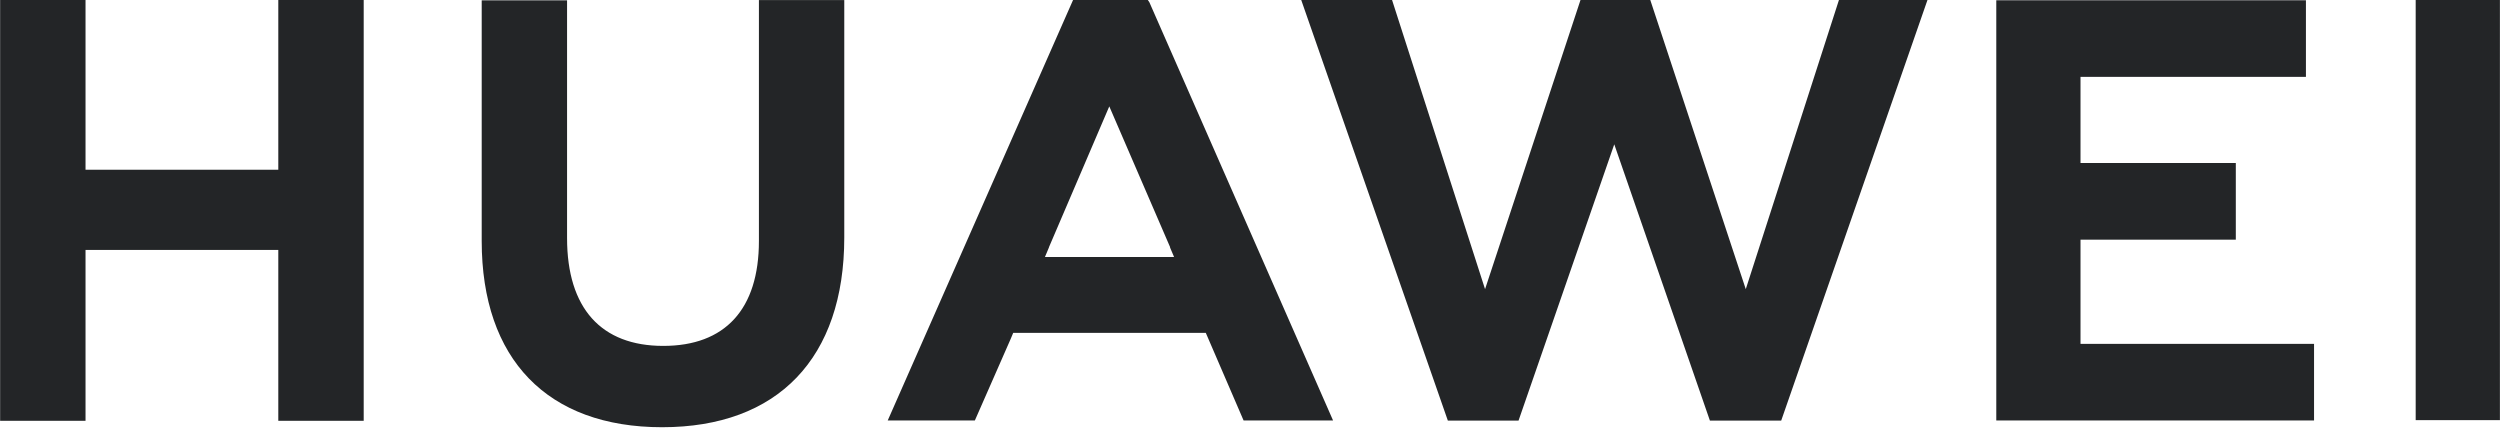
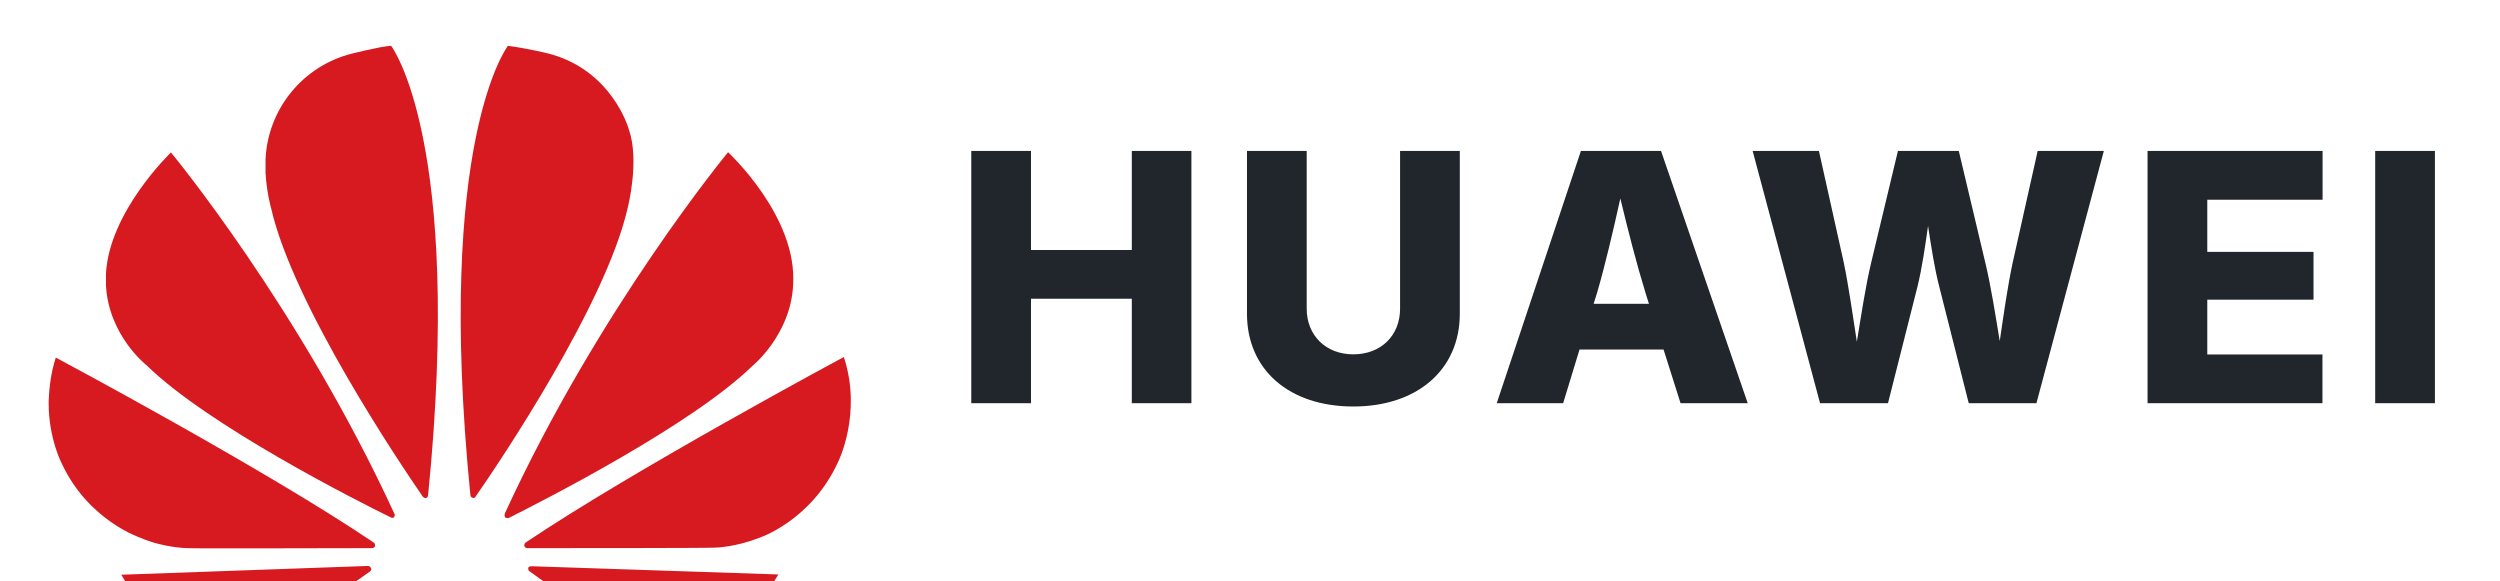
- <svg xmlns="http://www.w3.org/2000/svg" fill="#232527" viewBox="0 0 57.582 9.842">
-   <path d="m6.41 0v3.91h-4.44v-3.91h-1.967v9.692h1.967v-3.936h4.44v3.936h1.967v-9.692zm11.07 5.55c0 1.576-.782 2.417-2.203 2.417-1.429 0-2.216-.865-2.216-2.484v-5.475h-1.966v5.542c0 2.727 1.515 4.29 4.156 4.29 2.666 0 4.195-1.593 4.195-4.37v-5.468h-1.966zm22.73 1.11-2.201-6.665h-1.604l-2.2 6.665-2.142-6.66h-2.092l3.377 9.688h1.628l2.205-6.364 2.203 6.364h1.642l3.369-9.688h-2.039zm7.71-1.14h3.577v-1.765h-3.577v-1.984h5.192v-1.765h-7.132v9.679h7.319v-1.765h-5.379zm7.72 4.157h1.94v-9.679h-1.94zm-30.09-7.227 1.402 3.245h-.005l.095.224h-2.974l.094-.224h-.002zm2.223 5.217.87 2.017h2.061l-4.23-9.63-.038-.057h-1.719l-4.27 9.687h2.007l.824-1.876.059-.141z" />
+ <svg xmlns="http://www.w3.org/2000/svg" viewBox="0 0 310 72" role="img" aria-labelledby="huaweiTitle">
+   <g fill="#d71920" transform="translate(6 5) scale(0.34)">
+     <path d="M44.7 40.9S22.2 62.4 21 85.1v4.3c1 18.4 14.9 29.2 14.9 29.2 22.3 21.8 76.3 49.2 89 55.4 0 0 .7.4 1.2-.1l.2-.5v-.5C91.7 97.6 44.7 40.9 44.7 40.9zM117.7 192.7c-.2-1-1.2-1-1.2-1l-89.9 3.2c9.7 17.4 26.2 30.8 43.4 26.8 11.7-3 38.5-21.7 47.3-28 .7-.6.4-1 .4-1zM118.7 183.2C79.2 156.5 2.7 115.7 2.7 115.7c-1.8 5.6-2.4 11-2.6 15.8v.9c0 13 4.9 22.2 4.9 22.2 9.7 20.6 28.5 26.8 28.5 26.8 8.5 3.7 17.1 3.8 17.1 3.8 1.5.2 53.6 0 67.5 0 .6 0 1-.6 1-.6v-.7c0-.4-.4-.7-.4-.7zM110.5 4.9A41.7 41.7 0 0079.2 43.3v5c.4 7.3 2 12.8 2 12.8 8 35.3 47 93.2 55.4 105.4.6.6 1.2.4 1.2.4.7-.2.7-1.2.7-1.2C151.4 36.4 125 2 125 2c-3.9.2-14.5 2.9-14.5 2.9zM211.7 32.5s-6-21.9-29.8-27.8c0 0-7-1.7-14.3-2.7 0 0-26.6 34.3-13.7 163.8.1.9.7 1 .7 1 .9.4 1.2-.4 1.2-.4 8.8-12.6 47.6-70.3 55.5-105.4 0 0 4.4-17.1.4-28.5zM176.1 191.8s-.9 0-1.1.6c0 0-.1.9.4 1.2 8.5 6.2 34.7 24.4 47.3 28 0 0 2 .6 5.2.7h1.7c8.4-.2 23.2-4.5 36.6-27.5l-90.1-3zM271.6 89.3c1.7-25.1-23.7-48.4-23.7-48.5 0 0-47 56.8-81.4 131.7 0 0-.4 1 .2 1.6l.5.1h.7c12.9-6.5 66.6-33.8 88.8-55.4 0 0 14-11.3 14.9-29.5zM290.1 115.5s-76.6 41.1-116.1 67.7c0 0-.6.5-.4 1.3 0 0 .4.7.9.7 14.1 0 67.8 0 69.1-.2 0 0 7-.2 15.5-3.5 0 0 19-6.1 28.9-27.7 0 0 8.9-17.7 2.1-38.3z" />
+   </g>
+   <text x="118" y="50" font-family="Inter, Arial, Helvetica, sans-serif" font-weight="800" font-size="43" letter-spacing="2" fill="#20262c">HUAWEI</text>
</svg>
